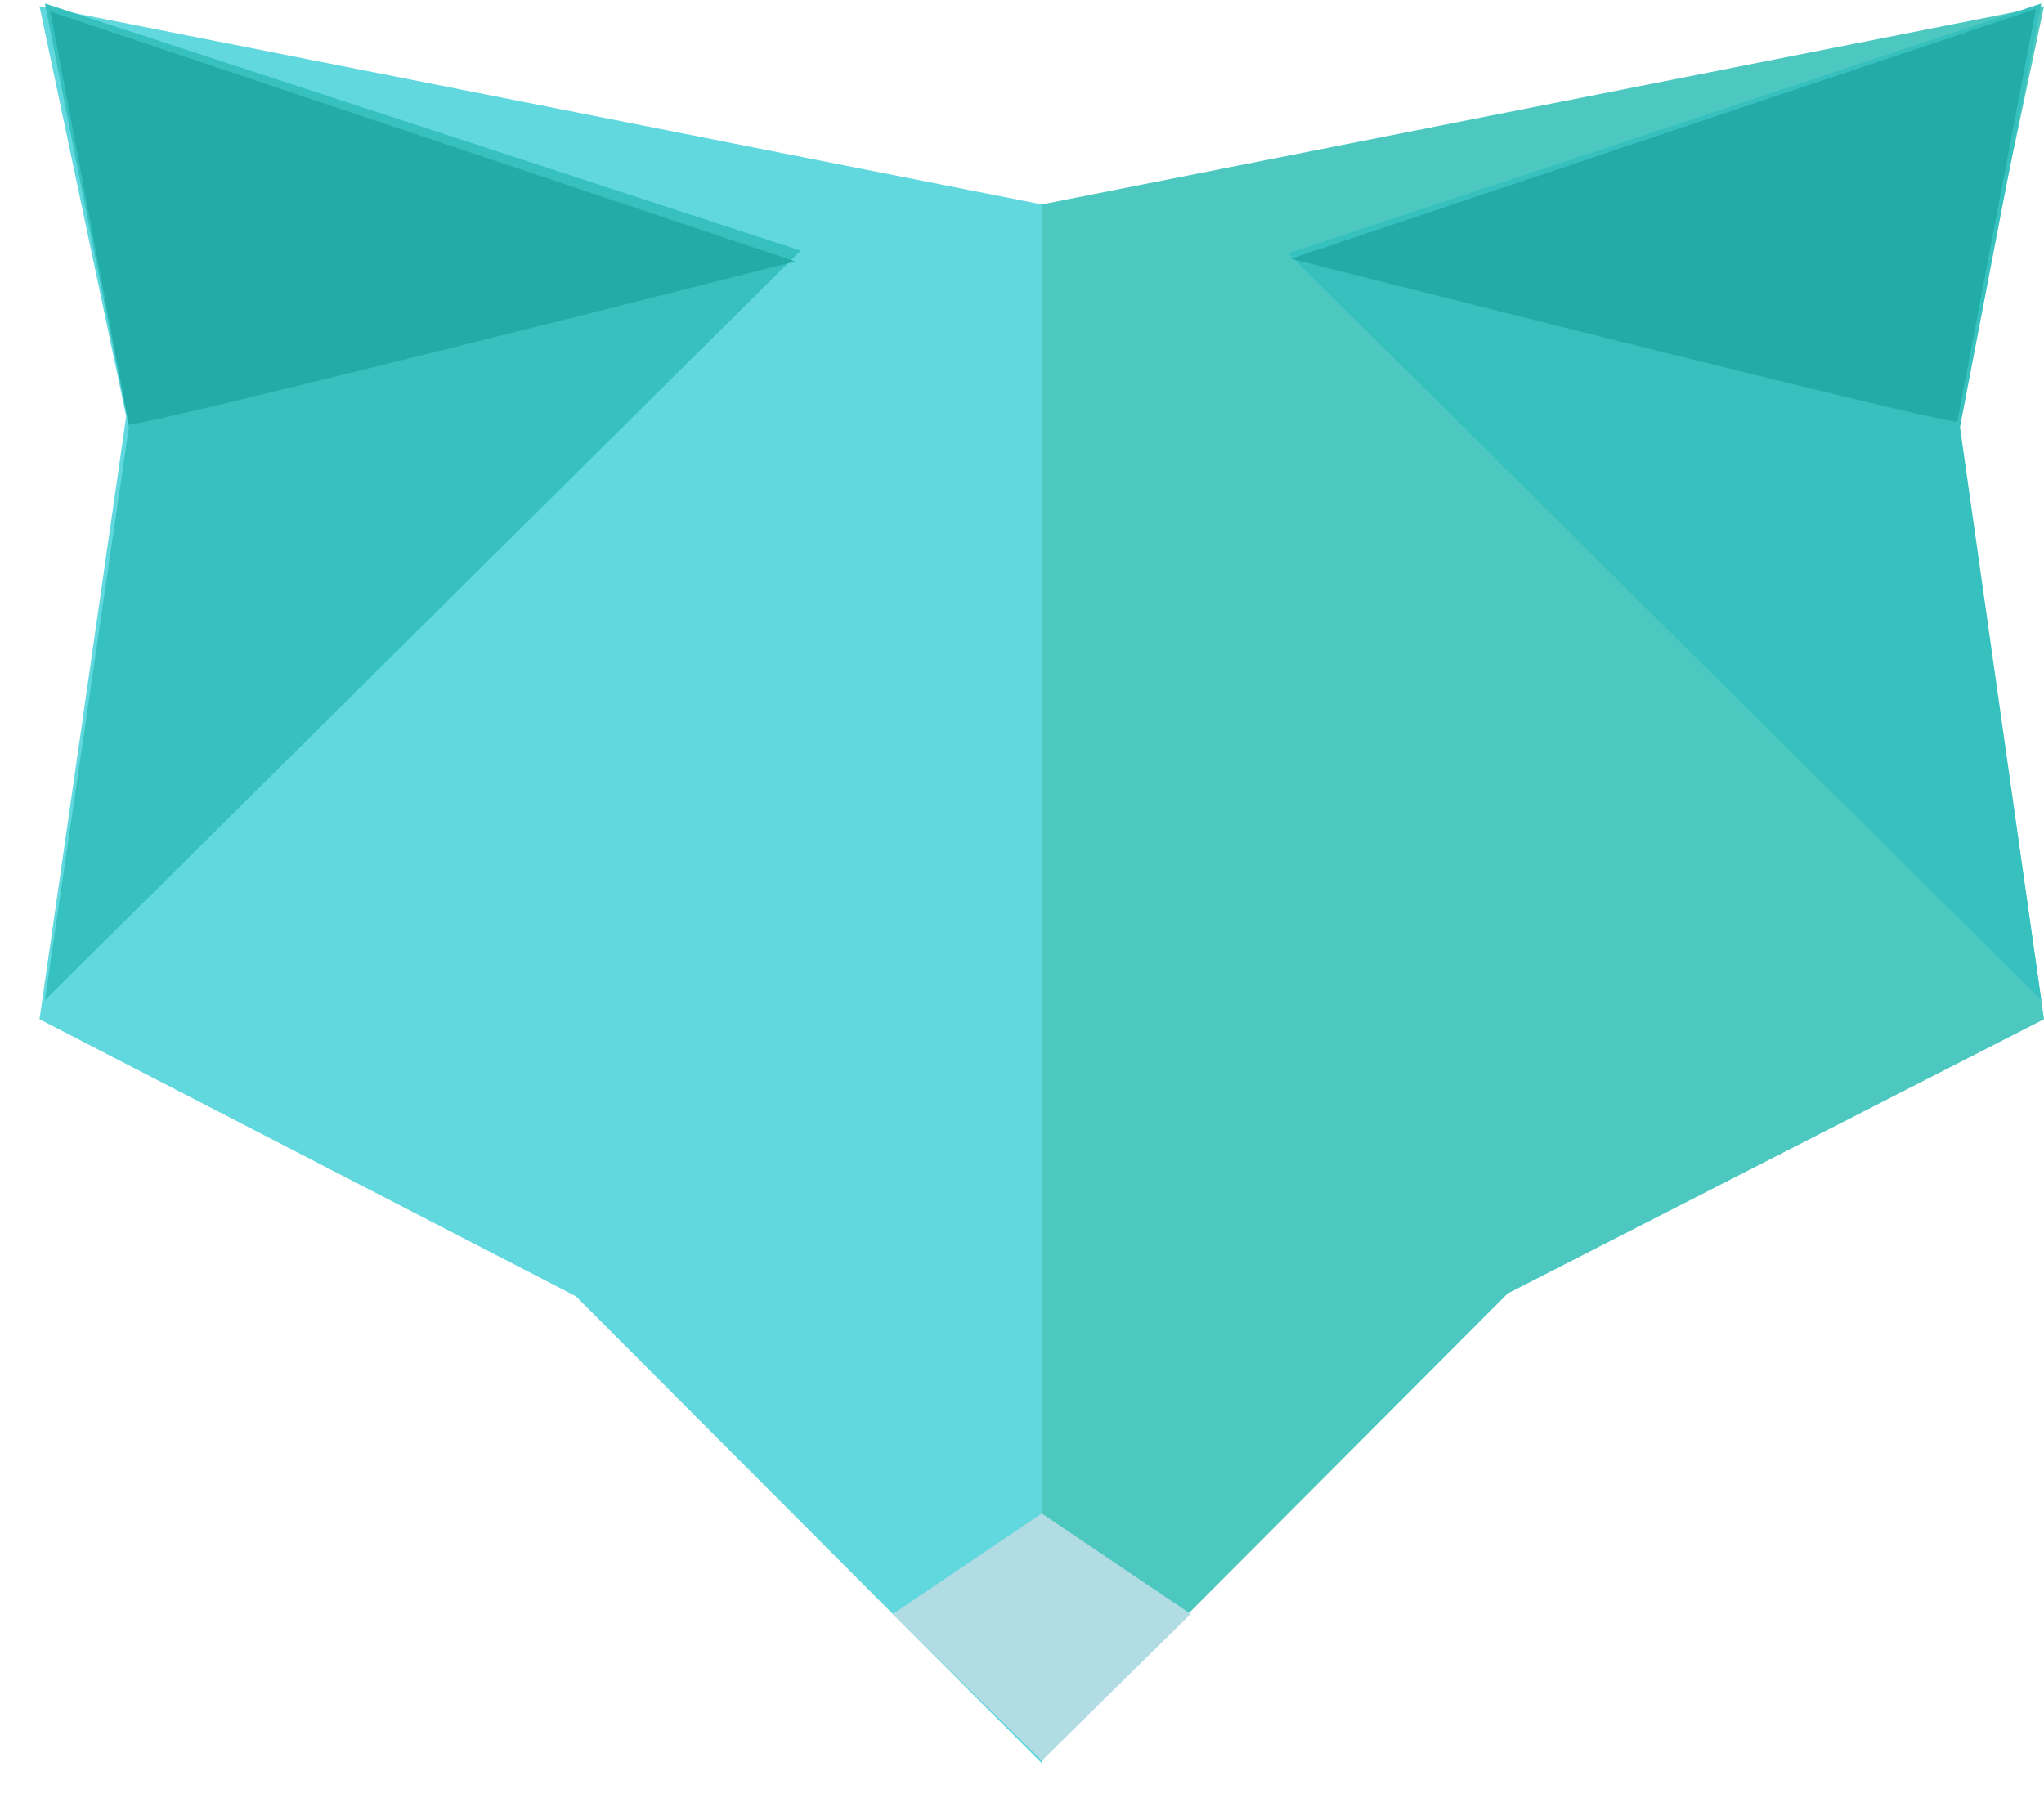
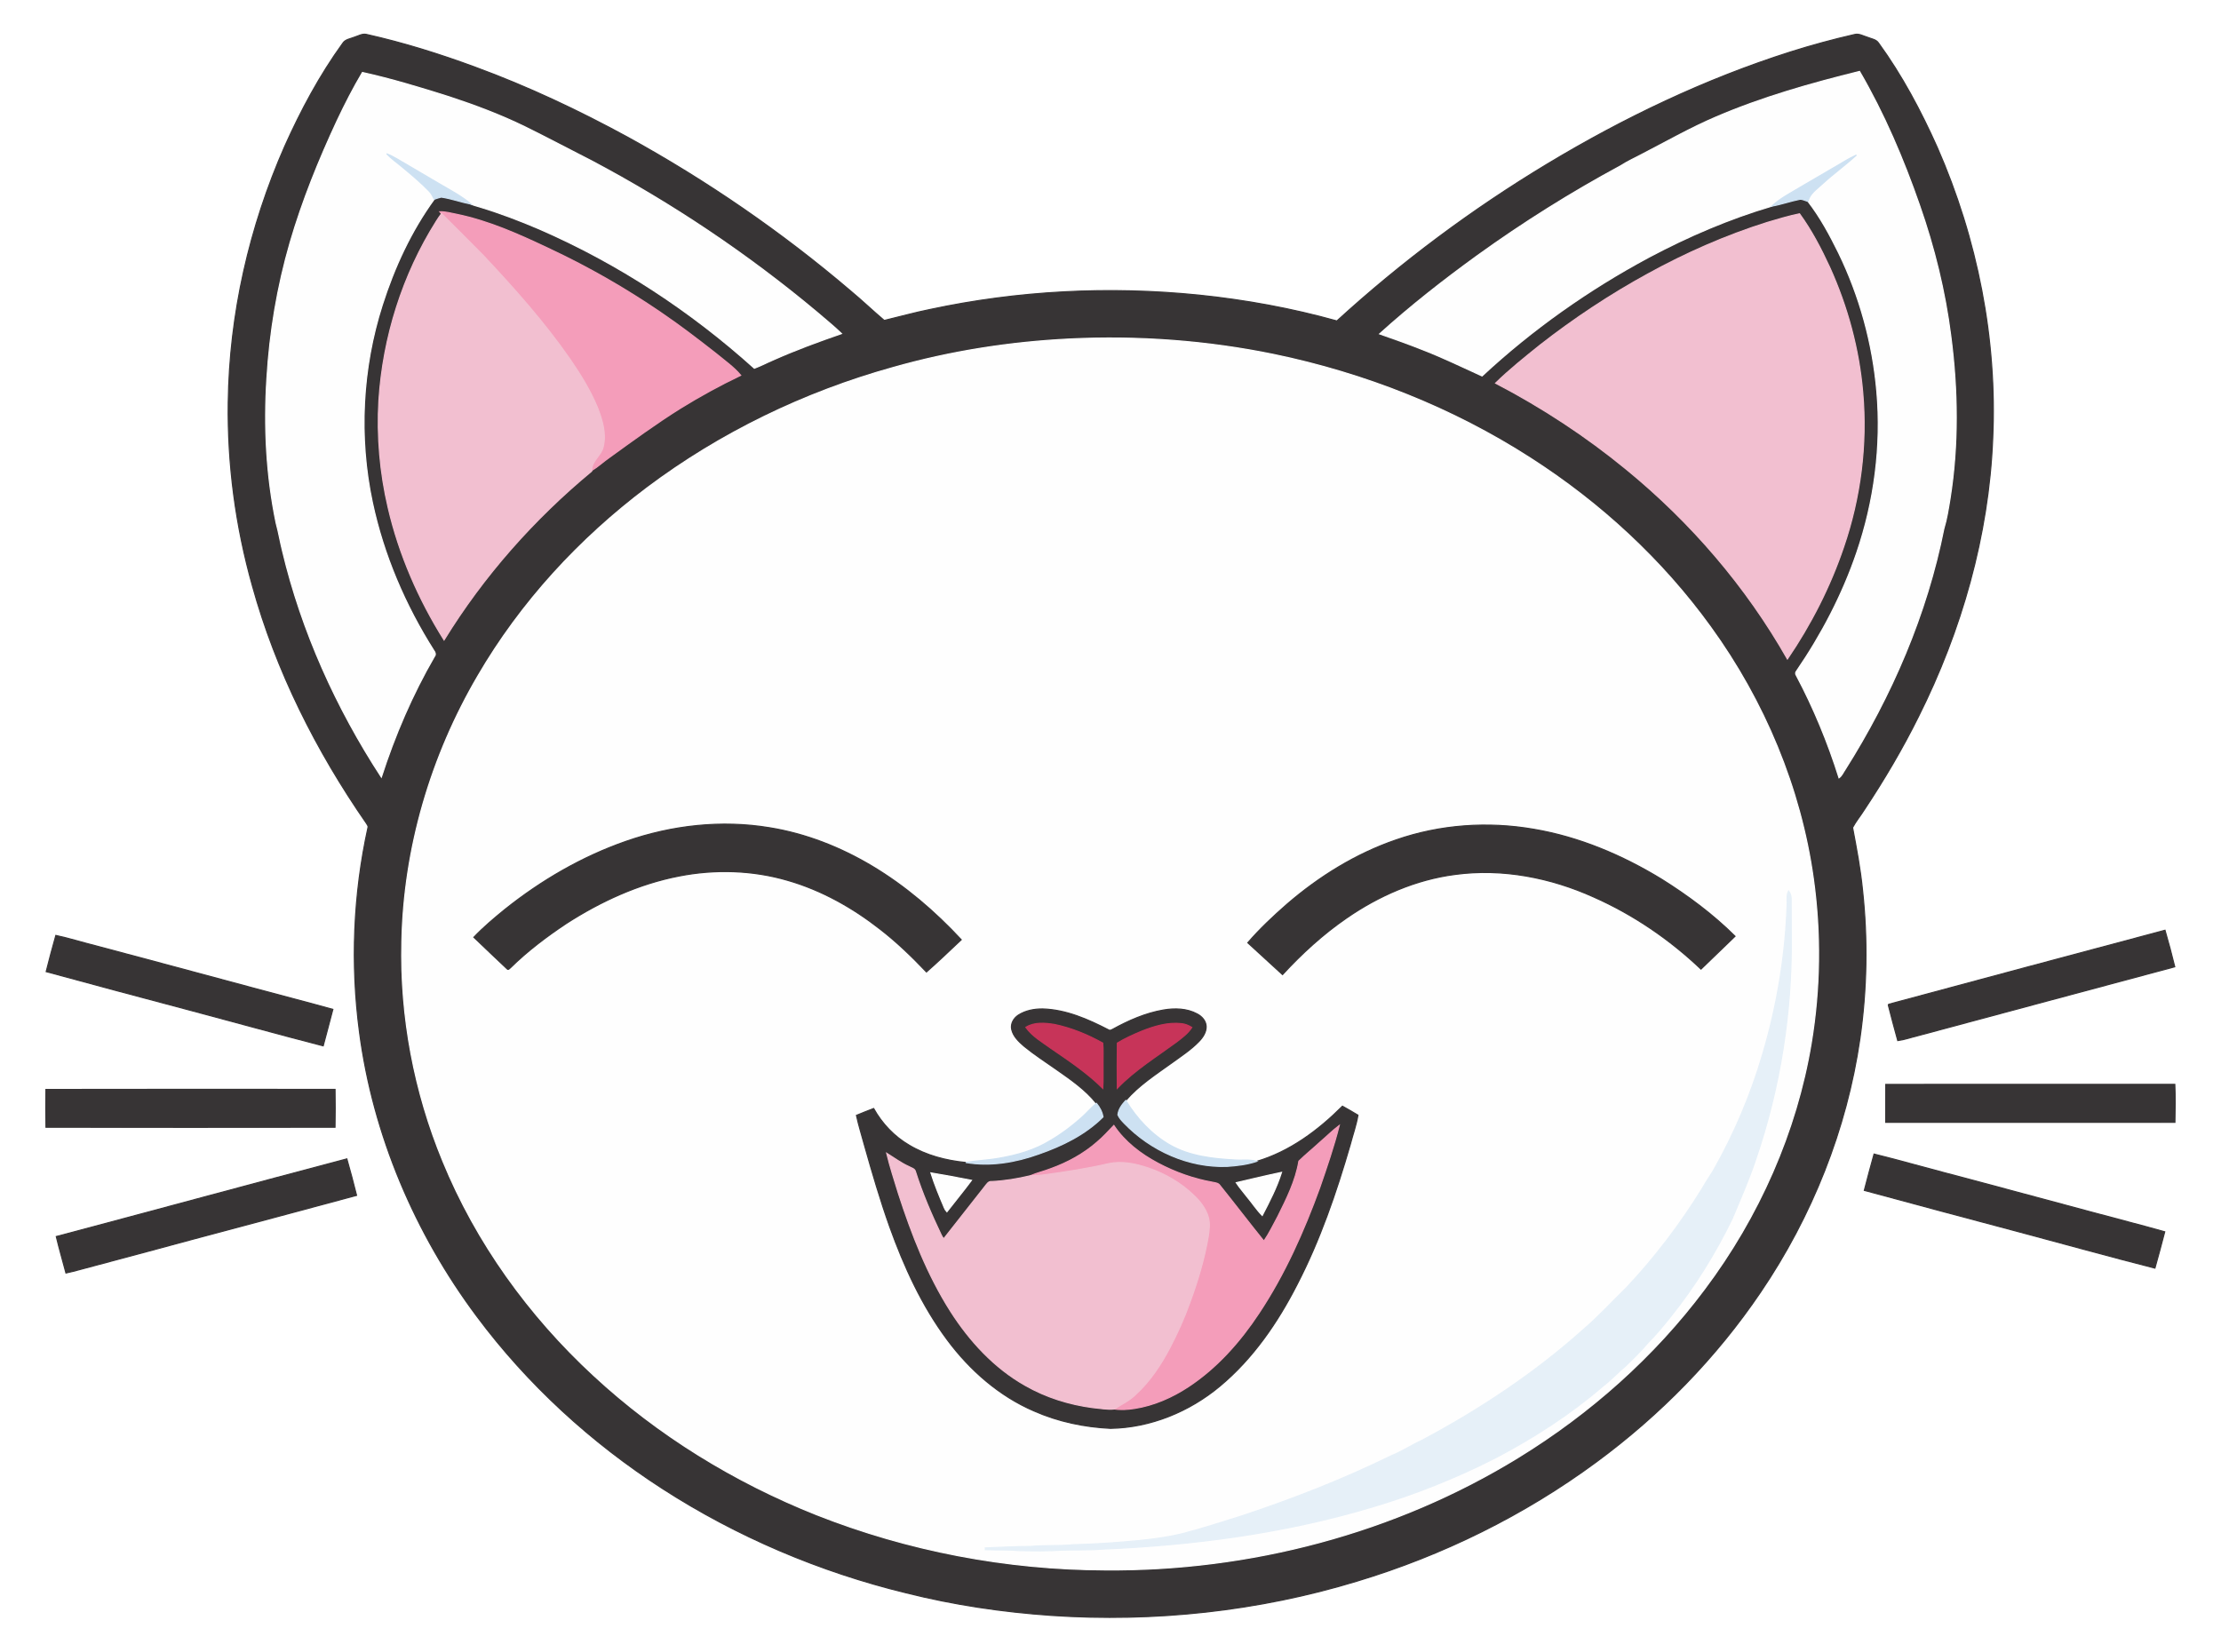
- <svg xmlns="http://www.w3.org/2000/svg" width="43" height="38" viewBox="0 0 43 38" fill="none">
-   <path d="M21.916 37.093L12.114 27.267L0.831 21.44L2.655 8.757L0.831 0.13L21.916 4.3V37.093Z" fill="#61D8DE" />
-   <path d="M21.916 37.036L31.717 27.21L43 21.44L41.176 8.757L43 0.13L21.916 4.3V37.036Z" fill="#4CC8C0" />
-   <path d="M42.943 21.04L27.101 5.329L42.943 0.073L41.233 8.985L42.943 21.04Z" fill="#36C1BF" />
-   <path d="M0.945 21.04L16.844 5.272L0.945 0.073L2.712 8.985L0.945 21.04Z" fill="#36C1BF" />
-   <path d="M41.176 8.871C40.891 8.928 27.158 5.443 27.158 5.443L42.829 0.187L41.176 8.871Z" fill="#22ACA7" />
-   <path d="M2.712 8.928C2.997 8.985 16.73 5.5 16.73 5.5L1.06 0.244L2.712 8.928Z" fill="#22ACA7" />
-   <path d="M25.05 33.951L21.916 31.837L18.782 33.951L21.916 37.036L25.05 33.951Z" fill="#B1DCE3" />
+ <svg xmlns="http://www.w3.org/2000/svg" version="1.1" id="Layer_1" x="0px" y="0px" viewBox="0 0 2244.014 1669.13" style="enable-background:new 0 0 2244.014 1669.13;" xml:space="preserve">
+   <style type="text/css">
+ 	.st0{fill:#373435;stroke:#373435;stroke-width:1.121;}
+ 	.st1{fill:#FEFEFE;stroke:#FEFEFE;stroke-width:1.121;}
+ 	.st2{fill:#CDE1F2;stroke:#CDE1F2;stroke-width:1.121;}
+ 	.st3{fill:#F49DBA;stroke:#F49DBA;stroke-width:1.121;}
+ 	.st4{fill:#F2BFD0;stroke:#F2BFD0;stroke-width:1.121;}
+ 	.st5{fill:#E6F0F8;stroke:#E6F0F8;stroke-width:1.121;}
+ 	.st6{fill:#C73459;stroke:#C73459;stroke-width:1.121;}
+ </style>
+   <g>
+     <path class="st0" d="M358.073,37.556c4.037-1.189,8.041-3.835,12.392-2.725c37.424,8.377,74.096,19.884,110.05,33.207   c52.978,19.469,104.151,43.625,153.687,70.63c79.95,44.007,155.537,95.953,224.979,155.167   c11.686,9.69,22.631,20.231,34.216,30.022c15.398-3.667,30.661-7.951,46.182-11.08c89.068-19.065,181.129-23.708,271.711-14.546   c47.102,4.845,93.845,13.39,139.455,26.13c65.292-59.651,136.539-112.775,212.295-158.442   c77.505-46.698,159.754-86.017,246.074-113.46c21.263-6.729,42.795-12.572,64.53-17.551c4.643-1.278,8.961,1.559,13.301,2.792   c3.768,1.615,8.568,2.03,11.024,5.731c23.764,32.725,42.84,68.623,59.337,105.486c40.53,92.398,60.705,193.993,56.029,294.903   c-4.049,97.479-31.379,193.275-74.948,280.312c-16.161,32.601-34.687,63.991-54.818,94.294   c-3.779,6.078-8.445,11.596-11.787,17.921c3.925,20.758,7.884,41.584,9.992,62.646c5.495,50.119,4.587,100.933-2.602,150.827   c-13.267,91.557-48.47,179.57-100.35,256.055c-44.803,66.279-101.572,124.203-165.944,171.619   c-72.817,53.741-155.19,94.327-241.801,120.446c-99.587,30.336-204.725,41.584-308.529,34.642   c-49.603-3.409-99.015-10.721-147.25-22.878c-87.071-21.207-170.733-56.735-246.051-105.362   c-71.898-46.429-136.091-105.138-187.275-173.817c-62.702-83.942-105.093-183.507-118.764-287.58   c-9.14-68.679-6.269-138.962,8.59-206.643c0.516-1.604-0.875-2.916-1.536-4.206c-50.758-73.266-91.467-154.079-115.276-240.175   c-16.901-60.133-25.267-122.678-24.381-185.155c1.088-89.045,21.286-177.563,57.128-259.004   c16.306-36.313,35.169-71.651,58.53-103.949C348.788,39.687,354.002,39.283,358.073,37.556 M1733.932,118.201   c-25.334,10.822-49.323,24.437-73.759,37.098c-7.547,4.093-15.465,7.525-22.665,12.235c-50.152,27.072-98.544,57.419-144.782,90.75   c-34.182,24.751-67.468,50.848-98.791,79.142c14.983,5.215,29.932,10.553,44.679,16.452c19.996,7.772,39.285,17.237,58.81,26.063   c50.623-47.113,107.605-87.296,168.524-119.975c39.667-21.084,81.161-38.938,124.282-51.655c9.566-1.693,18.762-5.035,28.295-6.908   c2.849-0.179,5.462,1.447,8.198,2.108c12.392,15.992,22.059,33.936,30.975,52.048c21.308,43.816,34.396,91.591,38.601,140.117   c4.845,54.997-2.501,110.869-20.355,163.062c-14.49,42.425-35.506,82.507-60.795,119.471c-1.278,1.391-1.11,3.129-0.067,4.598   c17.517,32.983,31.805,67.647,43.008,103.265c2.871-2.041,4.149-5.484,6.123-8.288c47.079-74.522,82.563-156.917,99.8-243.562   c2.994-9.734,4.486-19.828,6.168-29.854c8.691-54.537,7.951-110.297,0.808-164.958c-5.708-45.016-16.609-89.281-31.592-132.076   c-16.239-46.676-35.719-92.376-60.582-135.149C1829.604,84.333,1780.596,98.194,1733.932,118.201 M340.892,121.431   c-18.706,40.081-35.394,81.206-47.775,123.699c-12.942,44.601-20.669,90.671-23.416,137.022   c-3.14,48.93-0.684,98.387,9.308,146.465c2.579,9.353,4.105,18.964,6.493,28.373c19.334,81.273,54.268,158.475,99.8,228.366   c13.66-42.302,31.255-83.382,53.573-121.848c1.682-1.918,0.886-4.228-0.516-6c-29.046-45.79-50.769-96.447-62.096-149.56   c-14.097-65.965-10.542-135.53,10.004-199.768c12.101-37.895,29.001-74.6,52.463-106.843c2.366-0.729,4.677-1.637,7.099-2.142   c10.239,1.503,20.041,5.125,30.179,7.144c2.602,1.178,5.428,1.794,8.142,2.669c20.714,6.247,40.956,13.951,60.829,22.463   c79.456,34.575,152.868,82.698,217.196,140.678c6.617-2.445,12.852-5.787,19.345-8.534c22.441-9.981,45.498-18.471,68.702-26.467   c-7.929-7.66-16.575-14.546-24.908-21.757c-70.182-58.698-146.599-109.893-227.424-152.745   c-22.553-11.45-44.859-23.36-67.546-34.53c-24.684-12.045-50.444-21.723-76.507-30.291c-28.923-9.162-58.003-18.011-87.643-24.571   C356.941,88.864,348.653,105.035,340.892,121.431 M444.416,214.031c0.415,0.471,1.267,1.402,1.693,1.873   c-1.873,2.49-3.622,5.058-5.26,7.693c-34.126,54.156-53.887,117.116-58.014,180.927c-2.131,36.437,1.043,73.131,9.387,108.671   c10.979,47.315,30.672,92.454,56.444,133.556c39.745-64.653,90.682-122.207,149.111-170.554l0.067-0.65   c6.348-3.835,11.742-9.017,17.843-13.222c23.517-17.002,46.956-34.171,71.561-49.592c19.76-12.224,40.16-23.428,61.132-33.431   c-6.852-8.254-15.779-14.433-23.977-21.252c-18.504-14.523-37.154-28.889-56.623-42.1c-35.338-24.157-72.548-45.554-111.284-63.778   c-30.661-14.568-61.917-28.822-95.348-35.663C455.608,215.467,450.102,213.818,444.416,214.031 M1785.575,224.786   c-41.842,13.166-82.193,30.941-120.603,52.081c-38.164,20.904-74.533,45.016-108.828,71.786   c-15.409,12.381-30.919,24.751-45.061,38.567c46.855,24.426,91.299,53.55,132.143,87.094   c65.191,53.382,121.108,118.327,162.715,191.671c23.764-34.968,43.188-72.997,56.758-113.089   c17.159-49.995,23.955-103.591,19.334-156.277c-3.712-43.726-15.353-86.656-33.431-126.592   c-8.658-18.751-18.269-37.199-30.426-53.954C1807.153,218.327,1796.353,221.579,1785.575,224.786 M1081.043,342.586   c-60.515,2.961-120.805,12.347-179.099,28.945c-89.124,24.829-173.885,65.752-247.924,121.332   c-68.533,51.532-127.848,115.871-171.07,190.09c-47.651,81.262-75.105,174.569-76.911,268.873   c-1.85,75.688,12.516,151.59,41.36,221.558c33.734,82.406,87.06,156.233,152.319,216.579   c65.214,60.549,142.326,107.774,224.9,140.689c92.623,36.65,192.165,55.569,291.752,55.917   c146.083,1.279,293.086-37.054,417.772-113.729c72.358-44.433,137.055-101.785,187.948-169.87   c54.795-72.974,92.97-158.767,107.942-248.922c9.084-54.84,9.79-111.06,2.097-166.113   c-12.751-91.669-49.603-179.425-103.815-254.249c-48.93-67.771-111.441-125.37-181.701-170.487   c-78.941-50.881-167.728-85.927-259.61-104.97C1219.377,344.336,1149.991,339.266,1081.043,342.586z" />
+     <path class="st1" d="M1733.932,118.201c46.665-20.007,95.673-33.869,144.883-46.014c24.863,42.773,44.343,88.473,60.582,135.149   c14.983,42.795,25.884,87.06,31.592,132.076c7.144,54.661,7.884,110.42-0.808,164.958c-1.682,10.026-3.174,20.119-6.168,29.854   c-17.237,86.645-52.72,169.04-99.8,243.562c-1.974,2.804-3.252,6.247-6.123,8.288c-11.203-35.618-25.491-70.283-43.008-103.265   c-1.043-1.469-1.211-3.207,0.067-4.598c25.289-36.964,46.306-77.045,60.795-119.471c17.854-52.193,25.199-108.065,20.355-163.062   c-4.206-48.526-17.293-96.301-38.601-140.117c-8.916-18.112-18.583-36.055-30.975-52.048c1.682-7.805,8.882-12.314,14.299-17.473   c11.114-10.273,23.484-19.087,34.609-29.338c-8.075,3.566-15.387,8.568-23.069,12.863c-10.396,6.022-20.803,12.045-31.132,18.179   c-10.609,6.538-22.014,11.977-31.199,20.568c-43.121,12.718-84.615,30.571-124.282,51.655   c-60.919,32.68-117.901,72.862-168.524,119.975c-19.525-8.826-38.814-18.291-58.81-26.063   c-14.747-5.899-29.697-11.237-44.679-16.452c31.323-28.295,64.608-54.392,98.791-79.142c46.238-33.33,94.63-63.677,144.782-90.75   c7.2-4.71,15.118-8.142,22.665-12.235C1684.609,142.638,1708.597,129.024,1733.932,118.201z" />
+     <path class="st1" d="M340.892,121.431c7.761-16.396,16.048-32.568,25.3-48.179c29.641,6.561,58.72,15.409,87.643,24.571   c26.063,8.568,51.823,18.246,76.507,30.291c22.687,11.17,44.994,23.08,67.546,34.53c80.825,42.852,157.242,94.047,227.424,152.745   c8.333,7.211,16.979,14.097,24.908,21.757c-23.203,7.996-46.261,16.486-68.702,26.467c-6.493,2.748-12.729,6.09-19.345,8.534   c-64.328-57.98-137.74-106.103-217.196-140.678c-19.873-8.512-40.115-16.217-60.829-22.463c-2.714-0.875-5.54-1.492-8.142-2.669   c-10.026-8.49-21.768-14.478-32.994-21.14c-14.108-8.377-28.328-16.553-42.425-24.919c-3.174-1.873-6.505-3.465-9.903-4.89   c4.632,4.867,10.127,8.781,15.297,13.032c9.577,7.94,19.155,15.936,27.801,24.919c2.198,2.288,3.577,5.17,4.946,7.996   c-23.461,32.242-40.362,68.948-52.463,106.843c-20.545,64.238-24.1,133.803-10.004,199.768   c11.327,53.113,33.05,103.77,62.096,149.56c1.402,1.772,2.198,4.082,0.516,6c-22.317,38.467-39.913,79.546-53.573,121.848   c-45.532-69.89-80.466-147.093-99.8-228.366c-2.389-9.409-3.914-19.02-6.493-28.373c-9.992-48.078-12.448-97.535-9.308-146.465   c2.748-46.351,10.475-92.421,23.416-137.022C305.499,202.637,322.186,161.513,340.892,121.431z" />
+     <path class="st2" d="M390.686,155.39c3.398,1.424,6.729,3.017,9.903,4.89c14.097,8.366,28.317,16.542,42.425,24.919   c11.226,6.662,22.968,12.65,32.994,21.14c-10.138-2.019-19.94-5.641-30.179-7.144c-2.422,0.505-4.733,1.413-7.099,2.142   c-1.368-2.826-2.748-5.708-4.946-7.996c-8.647-8.983-18.224-16.979-27.801-24.919C400.813,164.171,395.318,160.257,390.686,155.39z   " />
+     <path class="st2" d="M1852.561,169.565c7.682-4.295,14.994-9.297,23.069-12.863c-11.125,10.25-23.495,19.065-34.609,29.338   c-5.417,5.159-12.617,9.667-14.299,17.473c-2.736-0.662-5.349-2.288-8.198-2.108c-9.533,1.873-18.729,5.215-28.295,6.908   c9.185-8.59,20.59-14.03,31.199-20.568C1831.758,181.61,1842.165,175.587,1852.561,169.565z" />
+     <path class="st3" d="M444.416,214.031c5.686-0.213,11.192,1.435,16.732,2.478c33.431,6.841,64.687,21.095,95.348,35.663   c38.736,18.224,75.946,39.622,111.284,63.778c19.469,13.211,38.119,27.577,56.623,42.1c8.198,6.819,17.125,12.998,23.977,21.252   c-20.972,10.004-41.371,21.207-61.132,33.431c-24.605,15.42-48.044,32.59-71.561,49.592c-6.101,4.206-11.495,9.387-17.843,13.222   c-0.325-9.723,9.622-14.994,11.574-23.966c3.353-13.233-0.819-26.871-5.563-39.218c-7.189-17.562-17.248-33.768-27.947-49.379   c-25.895-37.379-56.264-71.371-87.307-104.488c-14.041-14.321-28.284-28.429-42.493-42.594   C445.683,215.433,444.831,214.502,444.416,214.031z" />
+     <path class="st4" d="M446.109,215.904c14.209,14.164,28.452,28.272,42.493,42.594c31.042,33.117,61.412,67.109,87.307,104.488   c10.699,15.611,20.758,31.816,27.947,49.379c4.744,12.347,8.916,25.985,5.563,39.218c-1.951,8.972-11.899,14.243-11.574,23.966   l-0.067,0.65c-58.429,48.347-109.366,105.901-149.111,170.554c-25.771-41.102-45.465-86.241-56.444-133.556   c-8.344-35.54-11.518-72.234-9.387-108.671c4.127-63.812,23.887-126.771,58.014-180.927   C442.487,220.962,444.236,218.394,446.109,215.904z" />
+     <path class="st4" d="M1785.575,224.786c10.777-3.207,21.577-6.46,32.601-8.714c12.157,16.755,21.768,35.203,30.426,53.954   c18.078,39.936,29.719,82.866,33.431,126.592c4.62,52.687-2.176,106.282-19.334,156.277   c-13.57,40.093-32.994,78.122-56.758,113.089c-41.607-73.344-97.523-138.289-162.715-191.671   c-40.844-33.543-85.288-62.668-132.143-87.094c14.142-13.817,29.652-26.186,45.061-38.567   c34.295-26.77,70.664-50.881,108.828-71.786C1703.383,255.728,1743.733,237.952,1785.575,224.786z" />
+     <path class="st1" d="M1081.043,342.586c68.948-3.32,138.334,1.749,205.959,15.645c91.882,19.043,180.669,54.089,259.61,104.97   c70.26,45.117,132.771,102.716,181.701,170.487c54.212,74.825,91.064,162.58,103.815,254.249   c7.693,55.053,6.987,111.273-2.097,166.113c-14.972,90.155-53.147,175.948-107.942,248.922   c-50.893,68.085-115.59,125.437-187.948,169.87c-124.686,76.675-271.688,115.007-417.772,113.729   c-99.587-0.348-199.129-19.267-291.752-55.917c-82.574-32.915-159.687-80.141-224.9-140.689   c-65.259-60.346-118.585-134.173-152.319-216.579c-28.844-69.969-43.21-145.87-41.36-221.558   c1.806-94.305,29.259-187.611,76.911-268.873c43.222-74.219,102.536-138.558,171.07-190.09   c74.04-55.58,158.801-96.503,247.924-121.332C960.238,354.933,1020.528,345.547,1081.043,342.586 M632.509,850.277   c-44.343,15.454-85.49,39.386-122.129,68.634c-10.968,8.927-21.846,18.056-31.614,28.306   c11.159,10.744,22.441,21.353,33.678,32.007c1.099,1.312,2.366-0.527,3.241-1.155c17.102-16.856,36.347-31.379,56.298-44.679   c34.867-22.486,73.344-40.205,114.256-48.089c36.28-7.088,74.298-5.955,109.837,4.475c33.981,9.824,65.371,27.454,93.127,49.199   c16.867,13.02,32.186,27.88,46.855,43.289c11.989-10.531,23.506-21.622,35.125-32.568c-26.579-28.598-56.522-54.335-90.099-74.399   c-31.76-18.975-66.806-32.837-103.411-38.747C729.147,828.453,678.826,834.095,632.509,850.277 M1410.554,848.831   c-40.642,13.94-77.752,36.975-110.185,64.967c-13.951,12.19-27.532,24.953-39.644,38.971c11.675,10.744,23.327,21.499,35.08,32.164   c19.502-21.173,40.866-40.743,64.608-57.094c32.691-22.62,70.238-39.016,109.86-44.119c47.652-6.426,96.469,3.151,140.027,22.844   c39.98,17.708,76.653,42.717,108.312,72.84c11.585-10.957,22.833-22.239,34.396-33.218c-22.306-22.138-47.685-41.023-74.287-57.677   c-39.622-24.19-83.224-42.717-129.171-50.455C1503.289,830.035,1454.954,833.377,1410.554,848.831 M1805.695,912.575   c-1.548,51.554-10.015,102.873-24.628,152.341c-11.989,41.181-28.844,80.903-50.018,118.192   c-3.746,5.933-7.66,11.764-11.091,17.899c-22.172,35.921-47.797,69.733-76.754,100.462c-14.377,14.018-27.925,28.934-43.199,42.01   c-49.21,44.107-104.634,80.892-162.883,111.912c-10.654,4.89-20.467,11.417-31.356,15.802   c-48.773,23.932-99.509,43.681-151.029,60.818c-20.411,6.314-40.698,13.076-61.423,18.302c-14.018,3.331-28.328,5.17-42.638,6.639   c-21.846,2.064-43.76,3.622-65.685,4.183c-14.546,1.38-29.181,0.426-43.726,1.772c-15.275-0.034-30.504,0.931-45.767,1.469   c0,0.437,0,1.312,0,1.75c11.876,0.505,23.786-0.045,35.663,0.976c13.805,0.213,27.644,0.471,41.438-0.505   c13.503-0.46,27.05,0.124,40.541-0.987c92.712-3.903,185.604-16.104,274.627-42.975c42.784-12.717,84.357-29.45,124.114-49.715   c38.186-20.164,74.757-43.693,107.516-71.92c8.243-6.269,15.207-13.962,23.158-20.568c7.391-7.189,14.803-14.4,21.454-22.284   c8.568-8.691,16.43-18.033,24-27.599c24.325-30.291,44.87-63.498,61.894-98.398c8.4-19.951,17.114-39.801,23.988-60.358   c24.807-72.391,36.84-149.089,35.943-225.585c0-12.359-0.09-24.706-0.101-37.053c0.09-3.151-0.662-6.235-2.613-8.725   C1805.134,904.187,1805.627,908.482,1805.695,912.575 M1028.939,1025.867c-4.71,3.039-8.086,8.781-6.751,14.489   c1.57,7.065,7.11,12.246,12.359,16.822c10.34,8.534,21.667,15.768,32.612,23.484c14.523,10.183,29.472,20.388,40.642,34.384   c-5.495,4.508-10.048,10.015-15.375,14.703c-9.622,8.523-19.906,16.351-31.054,22.777c-15.611,9.734-33.566,14.848-51.554,17.944   c-11.282,2.075-22.788,2.411-34.082,4.363c-19.917-1.963-39.812-7.121-57.094-17.473c-15.106-8.781-27.454-21.858-35.943-37.076   c-5.865,2.131-11.585,4.621-17.372,6.931c2.187,10.329,5.506,20.388,8.209,30.605c7.783,27.555,15.813,55.064,25.435,82.058   c14.489,40.339,32.545,79.905,58.294,114.402c22.732,30.526,52.362,56.567,87.542,71.696c24.291,10.766,50.702,16.261,77.18,17.54   c40.351-0.662,79.636-16.833,110.465-42.571c33.353-27.745,58.317-64.204,77.954-102.57   c23.271-44.994,39.767-93.105,53.853-141.653c2.579-9.903,6.089-19.603,7.772-29.708c-5.181-3.095-10.374-6.179-15.667-9.061   c-24.426,24.426-53.192,45.879-86.69,55.782c-7.155-2.221-14.68-0.83-22.015-1.436c-22.34-1.211-45.543-3.791-65.359-14.994   c-18.695-10.699-33.723-26.893-44.881-45.162c13.144-15.252,30.235-26.254,46.44-37.906c9.465-6.875,19.39-13.312,27.555-21.768   c3.97-4.161,7.57-9.465,7.234-15.465c-0.303-5.484-4.464-9.925-9.14-12.348c-10.351-5.585-22.676-5.865-34.037-3.914   c-18.179,3.129-35.293,10.665-51.352,19.536c-1.211,0.583-2.568,1.48-3.88,0.639c-20.747-10.721-42.975-20.545-66.683-21.263   C1045.032,1019.575,1036.206,1021.213,1028.939,1025.867z" />
+     <path class="st0" d="M632.509,850.277c46.317-16.183,96.637-21.824,145.164-13.727c36.605,5.91,71.651,19.772,103.411,38.747   c33.577,20.063,63.52,45.801,90.099,74.399c-11.618,10.946-23.136,22.037-35.125,32.568   c-14.669-15.409-29.988-30.269-46.855-43.289c-27.757-21.745-59.147-39.375-93.127-49.199   c-35.54-10.43-73.558-11.562-109.837-4.475c-40.911,7.884-79.389,25.603-114.256,48.089   c-19.951,13.301-39.195,27.824-56.298,44.679c-0.875,0.628-2.142,2.467-3.241,1.155c-11.237-10.654-22.519-21.263-33.678-32.007   c9.768-10.25,20.646-19.379,31.614-28.306C547.019,889.664,588.166,865.731,632.509,850.277z" />
+     <path class="st0" d="M1410.554,848.831c44.399-15.454,92.735-18.796,138.996-10.777c45.947,7.738,89.55,26.265,129.171,50.455   c26.602,16.654,51.98,35.54,74.287,57.677c-11.563,10.979-22.811,22.261-34.396,33.218c-31.659-30.123-68.332-55.132-108.312-72.84   c-43.558-19.693-92.376-29.271-140.027-22.844c-39.622,5.103-77.169,21.499-109.86,44.119   c-23.742,16.351-45.106,35.921-64.608,57.094c-11.753-10.665-23.405-21.42-35.08-32.164c12.112-14.018,25.693-26.781,39.644-38.971   C1332.803,885.806,1369.912,862.771,1410.554,848.831z" />
+     <path class="st5" d="M1805.695,912.575c-0.067-4.093-0.561-8.389,1.424-12.146c1.951,2.49,2.703,5.574,2.613,8.725   c0.011,12.347,0.101,24.695,0.101,37.053c0.897,76.496-11.136,153.193-35.943,225.585c-6.875,20.557-15.589,40.407-23.988,60.358   c-17.024,34.9-37.569,68.107-61.894,98.398c-7.57,9.566-15.432,18.908-24,27.599c-6.65,7.884-14.063,15.095-21.454,22.284   c-7.951,6.605-14.916,14.299-23.158,20.568c-32.758,28.227-69.33,51.756-107.516,71.92   c-39.756,20.265-81.329,36.997-124.114,49.715c-89.023,26.87-181.914,39.072-274.627,42.975   c-13.491,1.11-27.039,0.527-40.541,0.987c-13.794,0.976-27.633,0.718-41.438,0.505c-11.876-1.021-23.786-0.471-35.663-0.976   c0-0.437,0-1.312,0-1.75c15.263-0.538,30.493-1.503,45.767-1.469c14.546-1.346,29.181-0.392,43.726-1.772   c21.925-0.561,43.838-2.12,65.685-4.183c14.31-1.469,28.62-3.308,42.638-6.639c20.725-5.226,41.012-11.989,61.423-18.302   c51.52-17.136,102.256-36.885,151.029-60.818c10.89-4.385,20.702-10.912,31.356-15.802   c58.249-31.02,113.673-67.804,162.883-111.912c15.275-13.077,28.822-27.992,43.199-42.01   c28.956-30.729,54.582-64.541,76.754-100.462c3.432-6.134,7.346-11.966,11.091-17.899c21.173-37.289,38.029-77.012,50.018-118.192   C1795.68,1015.448,1804.147,964.129,1805.695,912.575z" />
+     <path class="st0" d="M1908.298,1014.943c93.004-25.054,186.064-50.006,279.135-74.825c3.566,12.235,6.841,24.56,9.858,36.941   c-86.466,23.327-173.043,46.272-259.498,69.644c-6.796,1.615-13.413,4.06-20.366,4.946c-3.23-11.955-6.583-23.887-9.555-35.898   L1908.298,1014.943z" />
+     <path class="st0" d="M56.419,945.356c13.727,2.95,27.14,7.222,40.766,10.598c52.227,13.985,104.488,27.869,156.681,42.01   c27.454,7.469,55.042,14.489,82.44,22.149c-3.084,12.325-6.628,24.527-9.768,36.84c-44.803-11.562-89.37-23.977-134.083-35.865   c-48.627-12.953-97.265-25.85-145.792-39.139C49.747,969.714,52.965,957.502,56.419,945.356z" />
+     <path class="st0" d="M1028.939,1025.867c7.267-4.654,16.093-6.292,24.616-6.213c23.708,0.718,45.936,10.542,66.683,21.263   c1.312,0.841,2.669-0.056,3.88-0.639c16.059-8.871,33.173-16.407,51.352-19.536c11.361-1.951,23.686-1.671,34.037,3.914   c4.676,2.422,8.837,6.864,9.14,12.348c0.336,6-3.263,11.304-7.234,15.465c-8.164,8.456-18.089,14.893-27.555,21.768   c-16.205,11.652-33.297,22.654-46.44,37.906c-3.701,4.093-7.368,8.837-7.929,14.501c1.379,3.342,3.97,5.989,6.437,8.579   c26.747,27.712,64.99,44.982,103.781,43.558c10.116-0.651,20.299-1.839,29.966-5.047c33.498-9.903,62.264-31.356,86.69-55.782   c5.293,2.882,10.486,5.966,15.667,9.061c-1.682,10.104-5.193,19.805-7.772,29.708c-14.086,48.549-30.583,96.66-53.853,141.653   c-19.637,38.366-44.601,74.825-77.954,102.57c-30.829,25.738-70.115,41.91-110.465,42.571c-26.478-1.278-52.889-6.774-77.18-17.54   c-35.181-15.129-64.81-41.169-87.542-71.696c-25.749-34.497-43.805-74.062-58.294-114.402   c-9.622-26.994-17.652-54.504-25.435-82.058c-2.703-10.217-6.022-20.276-8.209-30.605c5.787-2.31,11.506-4.8,17.372-6.931   c8.49,15.219,20.837,28.295,35.943,37.076c17.282,10.351,37.177,15.51,57.094,17.473c24.796,4.239,50.276-0.101,73.737-8.523   c23.708-8.22,47.012-19.603,64.956-37.491c-0.83-5.148-3.331-9.802-6.628-13.772c-11.17-13.996-26.119-24.201-40.642-34.384   c-10.946-7.716-22.272-14.949-32.612-23.484c-5.249-4.576-10.789-9.757-12.359-16.822   C1020.853,1034.648,1024.229,1028.906,1028.939,1025.867 M1036.487,1038.225c6.605,9.241,16.755,15.005,25.794,21.555   c18.044,12.37,36.347,24.616,51.935,40.104c0.55-8.602,0.157-17.226,0.269-25.828c-0.101-6.639,0.381-13.289-0.314-19.895   c-15.218-8.501-31.592-15.241-48.694-18.818C1055.888,1033.829,1045.089,1032.786,1036.487,1038.225 M1153.042,1042.33   c-8.254,3.454-16.463,7.144-24.112,11.832c-0.269,15.196-0.157,30.426-0.056,45.633c17.596-18.336,39.375-31.693,59.707-46.653   c5.663-4.363,11.641-8.703,15.555-14.815c-3.174-1.929-6.628-3.454-10.34-3.791   C1179.766,1032.921,1165.916,1037.182,1153.042,1042.33 M1108.16,1154.466c-13.525,11.764-29.495,20.456-46.306,26.545   c-6.875,2.703-14.142,4.318-20.927,7.245c-12.796,3.051-25.839,5.226-39.005,5.843c-3.488-0.449-5.114,2.949-7.02,5.192   c-13.794,17.596-27.577,35.192-41.45,52.721c-0.875-1.211-1.716-2.422-2.355-3.723c-9.992-20.927-19.188-42.28-26.198-64.395   c-0.763-2.994-4.262-3.555-6.572-4.946c-8.007-3.578-15.028-8.86-22.43-13.458c3.32,13.76,7.738,27.24,11.899,40.777   c13.368,41.304,29.259,82.249,52.664,119.011c19.188,30.044,44.119,57.195,75.397,74.847   c20.927,12.011,44.354,19.312,68.219,22.463c7.267,0.628,14.613,2.209,21.891,1.368c6.718,1.021,13.559,0.505,20.243-0.527   c19.469-3.028,37.895-11.091,54.291-21.869c29.001-19.088,52.44-45.588,71.472-74.387c26.074-39.285,45.352-82.641,61.423-126.839   c7.155-20.758,14.344-41.573,19.704-62.881c-6.931,5.17-12.987,11.383-19.57,16.957c-6.964,6.448-14.4,12.426-21.185,19.054   c-3.286,19.906-12.493,38.208-21.386,56.119c-4.52,8.287-8.568,16.901-13.962,24.672c-15.039-18.617-29.54-37.67-44.522-56.343   c-1.548-2.288-4.419-2.523-6.875-3.017c-19.491-3.421-38.366-10.149-55.816-19.446c-17.327-9.196-33.442-21.532-44.41-38.007   C1119.779,1143.263,1114.396,1149.307,1108.16,1154.466 M1249.051,1195.232c3.275,5.08,7.379,9.555,11.002,14.388   c5.215,6.146,9.566,13.054,15.286,18.74c7.301-14.119,14.703-28.328,19.458-43.547   C1279.488,1188.021,1264.281,1191.688,1249.051,1195.232 M940.545,1185.34c3.791,12,8.635,23.63,13.547,35.203   c0.583,1.514,1.492,2.893,2.624,4.105c8.198-10.654,16.833-20.972,24.818-31.783   C967.897,1190.219,954.249,1187.594,940.545,1185.34z" />
+     <path class="st6" d="M1036.487,1038.225c8.602-5.439,19.401-4.396,28.99-2.882c17.102,3.578,33.476,10.318,48.694,18.818   c0.695,6.606,0.213,13.256,0.314,19.895c-0.112,8.602,0.28,17.226-0.269,25.828c-15.589-15.488-33.891-27.734-51.935-40.104   C1053.242,1053.231,1043.092,1047.466,1036.487,1038.225z" />
+     <path class="st6" d="M1153.042,1042.33c12.875-5.148,26.725-9.409,40.754-7.794c3.712,0.336,7.166,1.862,10.34,3.791   c-3.914,6.112-9.891,10.452-15.555,14.815c-20.332,14.96-42.111,28.317-59.707,46.653c-0.101-15.207-0.213-30.437,0.056-45.633   C1136.578,1049.474,1144.788,1045.784,1153.042,1042.33z" />
+     <path class="st0" d="M1905.304,1095.914c97.344,0,194.699,0.067,292.054-0.034c0.583,12.774,0.393,25.603,0.101,38.388   c-97.4-0.011-194.8,0.056-292.189-0.034C1905.293,1121.461,1905.248,1108.688,1905.304,1095.914z" />
+     <path class="st0" d="M46.393,1101.028c97.366-0.224,194.744-0.101,292.122-0.067c0.202,12.751,0.247,25.514-0.022,38.253   c-97.355,0.135-194.71,0.157-292.054,0C46.191,1126.485,46.27,1113.745,46.393,1101.028z" />
+     <path class="st2" d="M1129.491,1126.642c0.561-5.663,4.228-10.407,7.929-14.501c11.159,18.269,26.186,34.463,44.881,45.162   c19.816,11.203,43.02,13.783,65.359,14.994c7.335,0.606,14.86-0.785,22.015,1.436c-9.667,3.207-19.85,4.396-29.966,5.047   c-38.792,1.424-77.034-15.846-103.781-43.558C1133.461,1132.631,1130.87,1129.984,1129.491,1126.642z" />
+     <path class="st2" d="M1092.426,1129.749c5.327-4.688,9.88-10.194,15.375-14.703c3.297,3.97,5.798,8.624,6.628,13.772   c-17.944,17.887-41.248,29.27-64.956,37.491c-23.461,8.422-48.941,12.762-73.737,8.523c11.293-1.951,22.8-2.288,34.082-4.363   c17.989-3.095,35.943-8.209,51.554-17.944C1072.52,1146.1,1082.804,1138.272,1092.426,1129.749z" />
+     <path class="st3" d="M1108.16,1154.466c6.235-5.159,11.619-11.203,17.215-17.024c10.968,16.474,27.084,28.811,44.41,38.007   c17.45,9.297,36.324,16.026,55.816,19.446c2.456,0.493,5.327,0.729,6.875,3.017c14.983,18.673,29.483,37.726,44.522,56.343   c5.394-7.772,9.443-16.385,13.962-24.672c8.893-17.91,18.1-36.213,21.386-56.119c6.785-6.628,14.22-12.605,21.185-19.054   c6.583-5.574,12.639-11.787,19.57-16.957c-5.36,21.308-12.549,42.123-19.704,62.881c-16.071,44.197-35.349,87.554-61.423,126.839   c-19.031,28.799-42.47,55.3-71.472,74.387c-16.396,10.777-34.822,18.841-54.291,21.869c-6.684,1.032-13.525,1.548-20.243,0.527   c7.245-4.878,15.432-8.456,21.6-14.803c14.534-13.278,25.435-29.943,34.541-47.259c7.626-14.602,14.433-29.652,19.962-45.173   c7.996-21.633,14.68-43.838,18.616-66.582c1.065-6.718,2.007-13.738,0.067-20.366c-2.568-8.389-8.018-15.544-14.299-21.51   c-13.031-12.617-29.012-22.082-46.193-27.846c-12.919-4.419-26.971-7.334-40.552-4.318c-21.095,4.935-42.549,8.198-64.014,11.125   c-4.89,0.707-9.835,0.908-14.77,1.032c6.785-2.927,14.052-4.542,20.927-7.245C1078.665,1174.922,1094.635,1166.23,1108.16,1154.466   z" />
+     <path class="st4" d="M895.899,1165.49c7.402,4.598,14.422,9.88,22.43,13.458c2.31,1.391,5.809,1.951,6.572,4.946   c7.009,22.116,16.205,43.468,26.198,64.395c0.639,1.301,1.48,2.512,2.355,3.723c13.873-17.529,27.656-35.125,41.45-52.721   c1.907-2.243,3.533-5.641,7.02-5.192c13.166-0.617,26.209-2.792,39.005-5.843c4.934-0.123,9.88-0.325,14.77-1.032   c21.465-2.927,42.919-6.191,64.014-11.125c13.581-3.017,27.633-0.101,40.552,4.318c17.181,5.764,33.162,15.23,46.193,27.846   c6.28,5.966,11.731,13.121,14.299,21.51c1.94,6.628,0.998,13.648-0.067,20.366c-3.936,22.744-10.62,44.949-18.616,66.582   c-5.529,15.521-12.336,30.571-19.962,45.173c-9.106,17.316-20.007,33.981-34.541,47.259c-6.168,6.347-14.355,9.925-21.6,14.803   c-7.278,0.841-14.624-0.74-21.891-1.368c-23.865-3.151-47.292-10.452-68.219-22.463c-31.278-17.652-56.208-44.803-75.397-74.847   c-23.405-36.762-39.296-77.707-52.664-119.011C903.637,1192.731,899.218,1179.251,895.899,1165.49z" />
+     <path class="st0" d="M1883.637,1203.026c3.219-12.247,6.381-24.515,9.835-36.706c23.629,5.843,47.079,12.527,70.642,18.729   c49.928,13.11,99.721,26.792,149.616,40.07c24.448,6.695,49.042,12.852,73.434,19.749c-3.196,12.269-6.46,24.527-9.903,36.728   c-47.079-11.977-93.878-25.099-140.835-37.581C1985.467,1230.446,1934.507,1216.887,1883.637,1203.026z" />
+     <path class="st0" d="M56.857,1249.679c97.916-25.951,195.652-52.62,293.591-78.481c3.51,12.224,6.74,24.538,9.824,36.874   c-55.547,15.106-111.217,29.786-166.808,44.702c-32.646,8.871-65.326,17.607-98.006,26.321c-9.622,2.411-19.11,5.372-28.822,7.447   C63.384,1274.251,59.817,1262.038,56.857,1249.679z" />
+     <path class="st1" d="M1249.051,1195.232c15.23-3.544,30.437-7.211,45.745-10.418c-4.755,15.218-12.157,29.427-19.458,43.547   c-5.719-5.686-10.071-12.594-15.286-18.74C1256.43,1204.786,1252.326,1200.312,1249.051,1195.232z" />
+     <path class="st1" d="M940.545,1185.34c13.704,2.254,27.353,4.878,40.99,7.525c-7.985,10.811-16.62,21.129-24.818,31.783   c-1.133-1.211-2.041-2.591-2.624-4.105C949.18,1208.97,944.335,1197.34,940.545,1185.34z" />
+   </g>
</svg>
